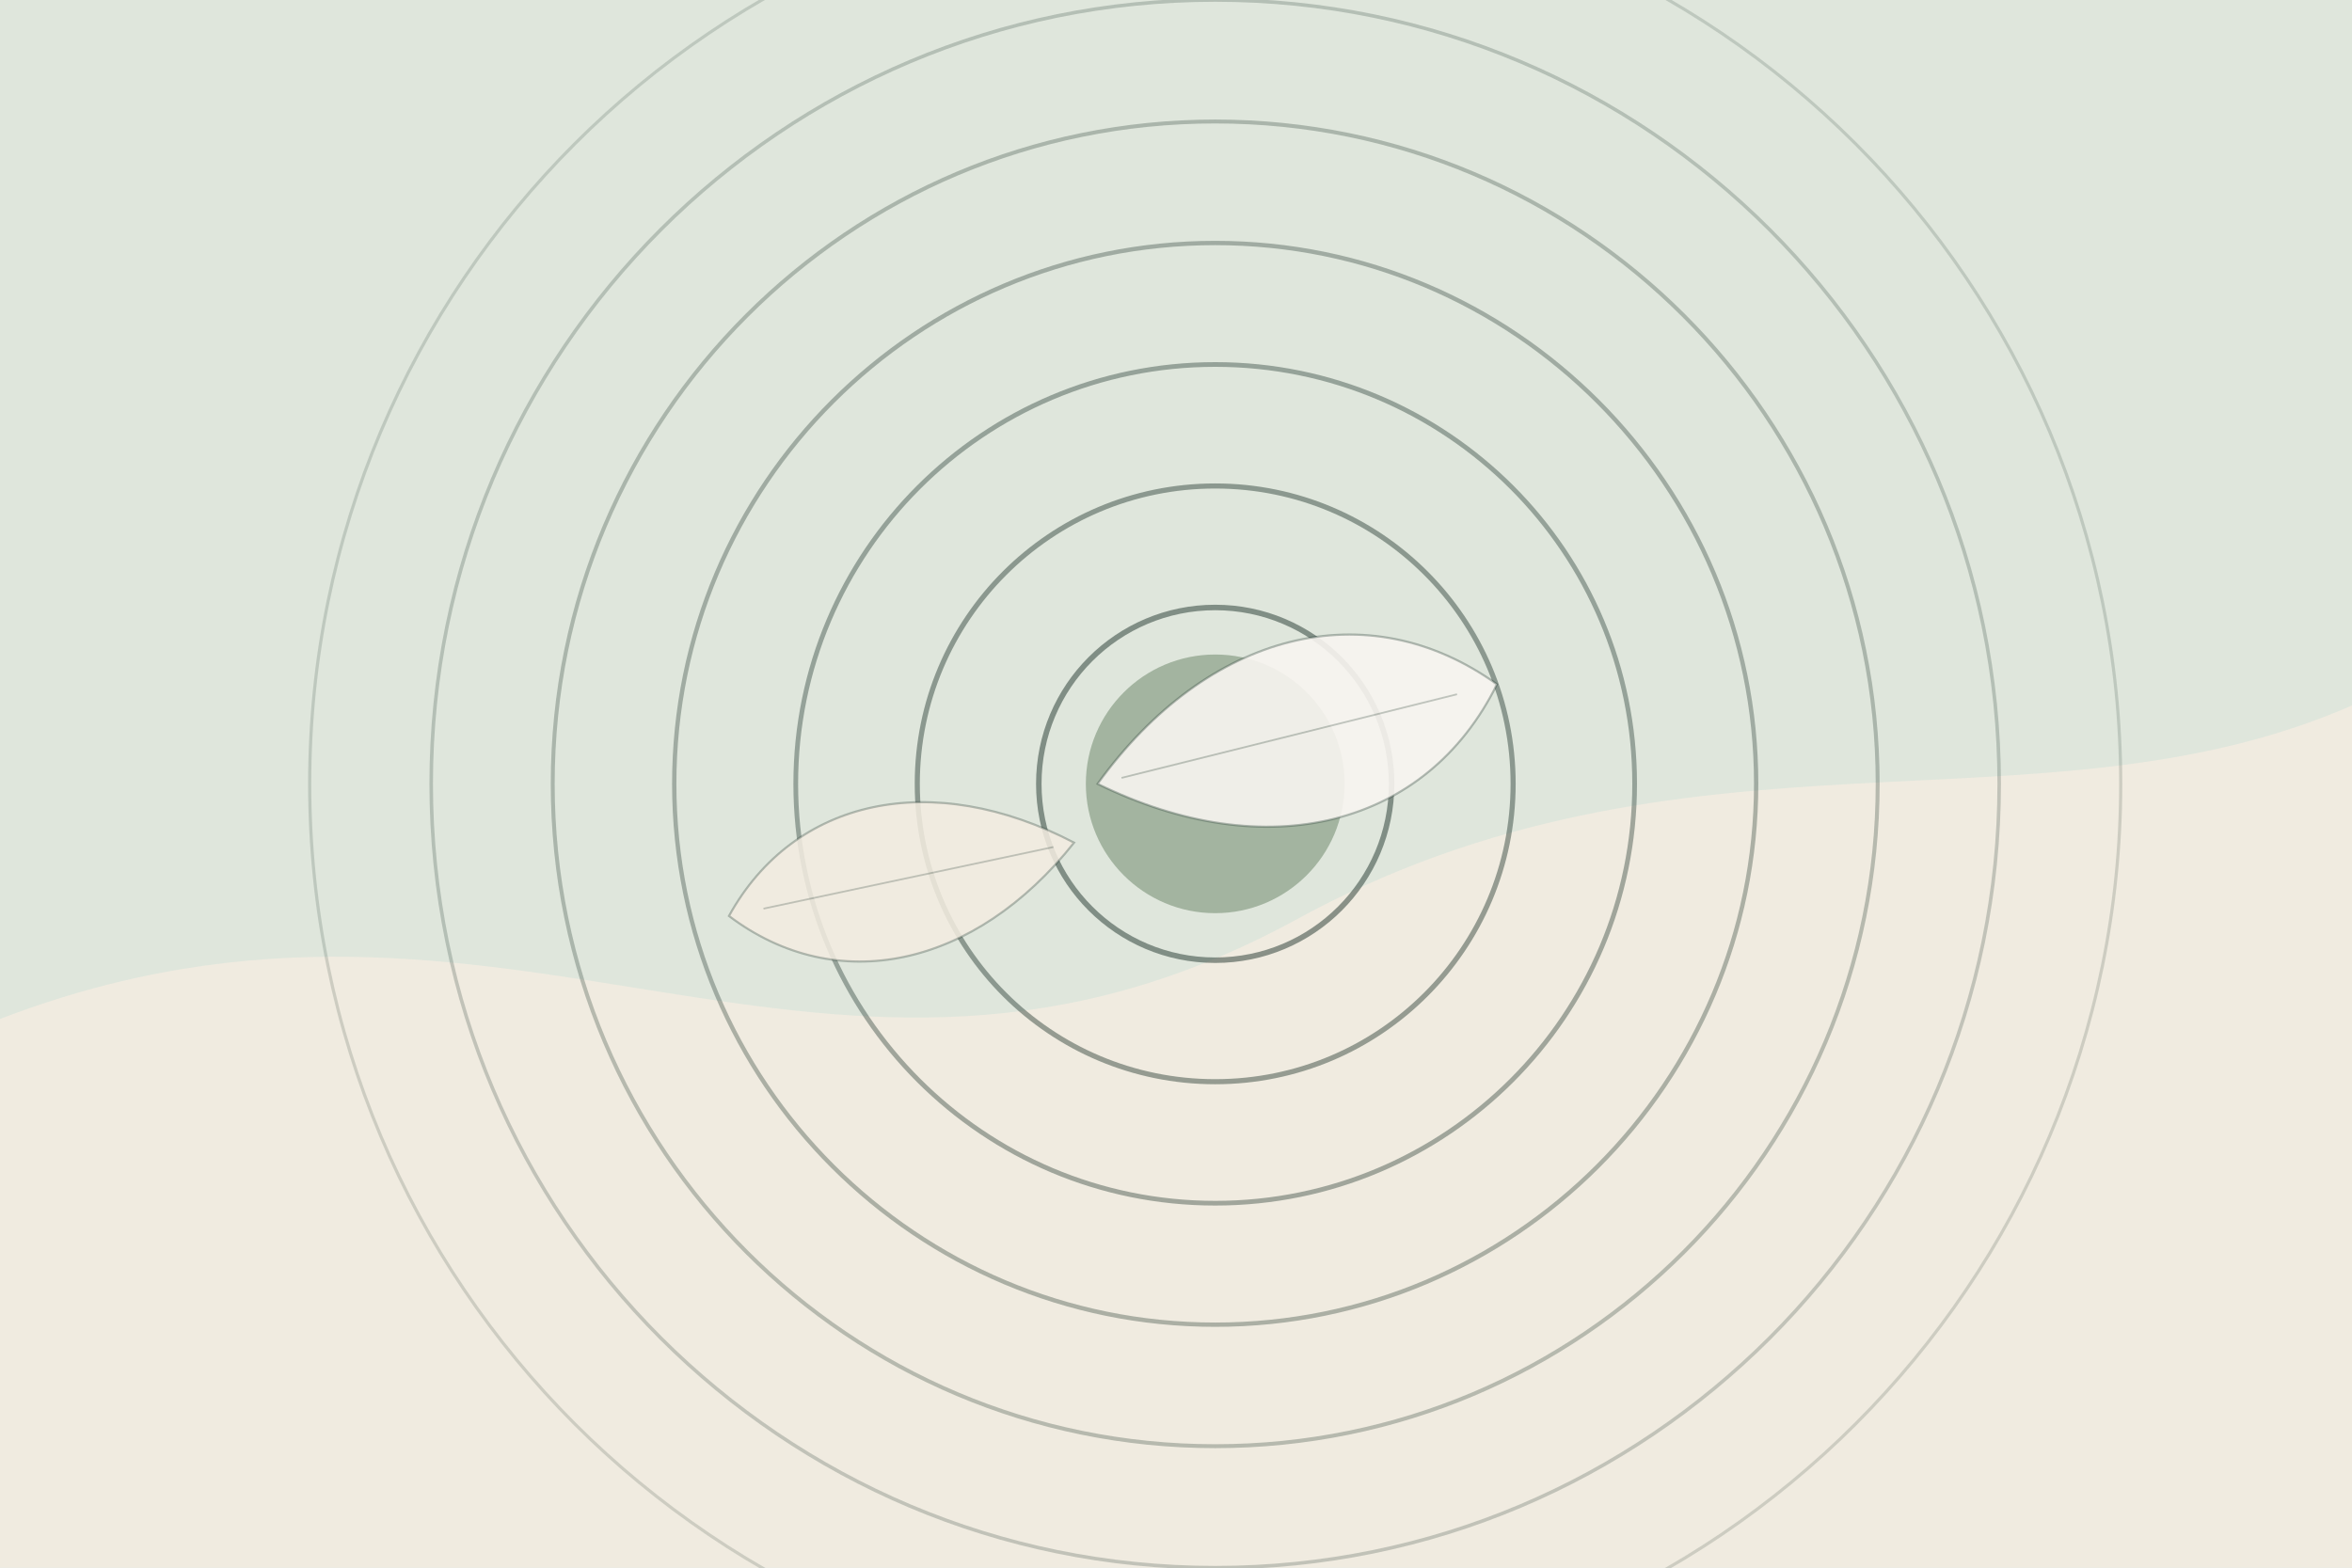
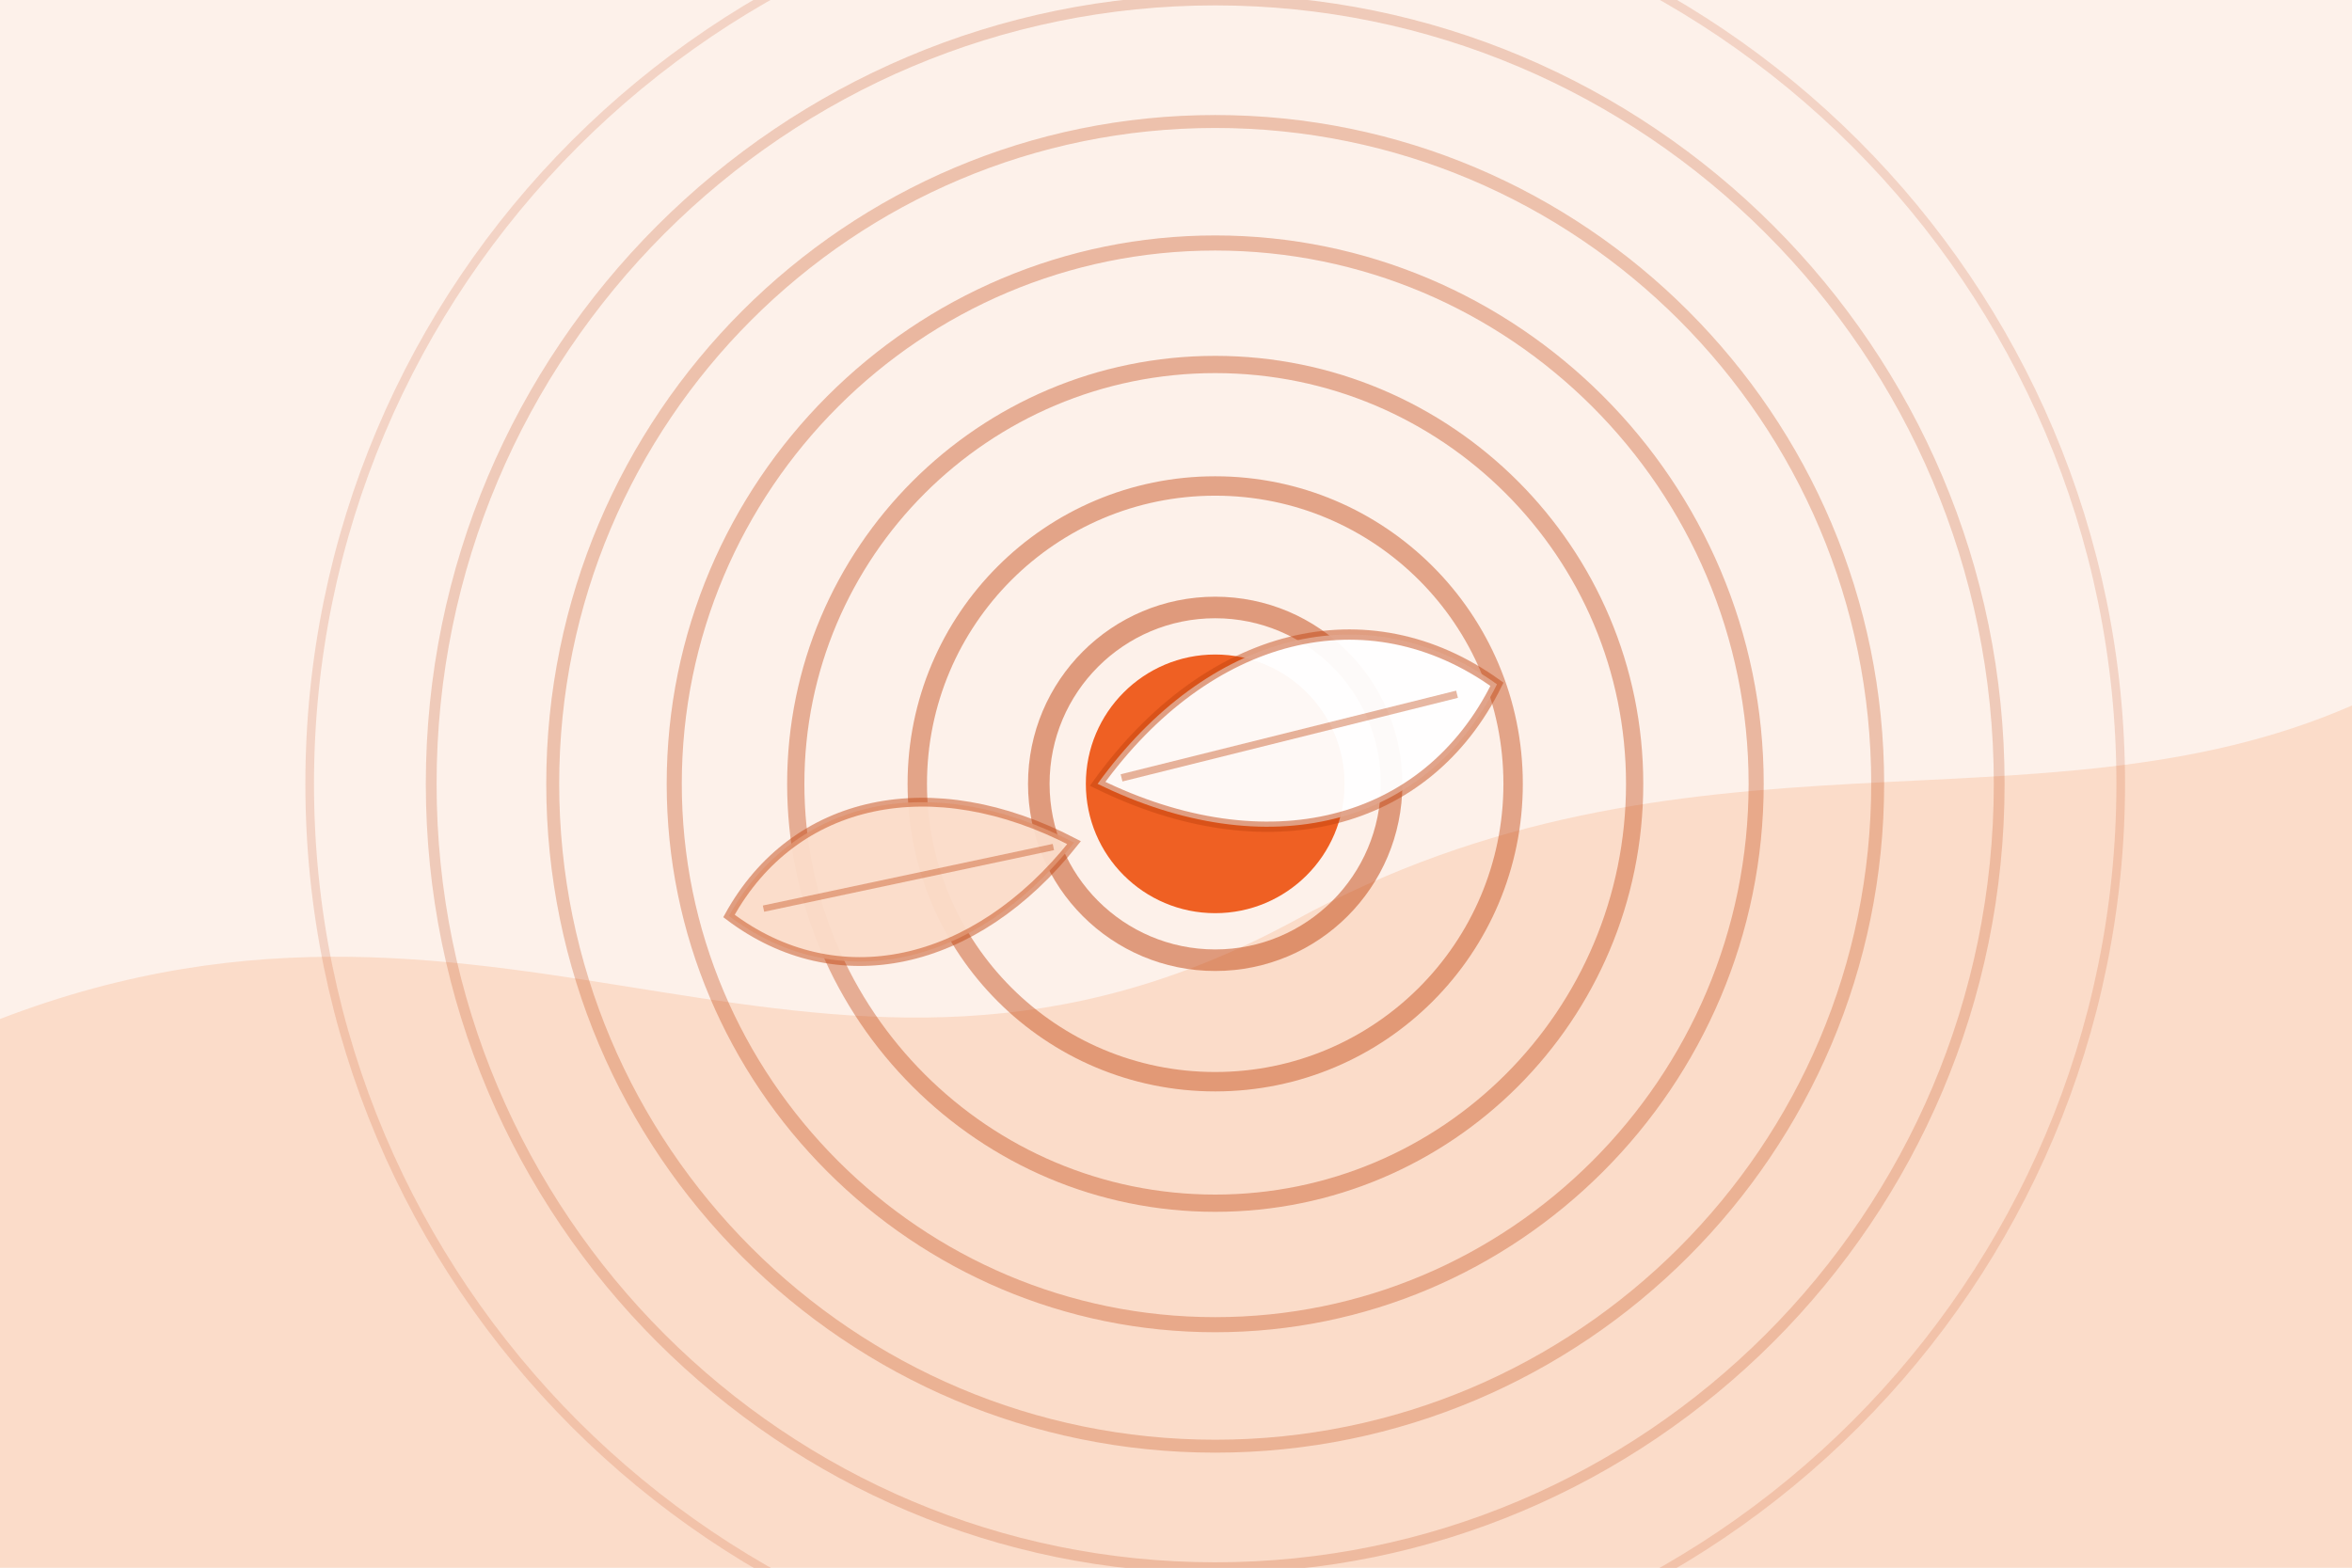
<svg xmlns="http://www.w3.org/2000/svg" viewBox="0 0 1200 800" width="1200" height="800" role="img" aria-label="After training">
-   <rect width="1200" height="800" fill="#DFE6DC" />
-   <path d="M0,520 C260,420 420,600 660,470 C860,360 1040,430 1200,360 L1200,800 L0,800 Z" fill="#F3ECE1" opacity="0.85" />
-   <circle cx="620" cy="400" r="90" fill="none" stroke="#22372E" stroke-opacity="0.5" stroke-width="2.8" />
-   <circle cx="620" cy="400" r="152" fill="none" stroke="#22372E" stroke-opacity="0.445" stroke-width="2.6" />
-   <circle cx="620" cy="400" r="214" fill="none" stroke="#22372E" stroke-opacity="0.39" stroke-width="2.4" />
-   <circle cx="620" cy="400" r="276" fill="none" stroke="#22372E" stroke-opacity="0.335" stroke-width="2.2" />
-   <circle cx="620" cy="400" r="338" fill="none" stroke="#22372E" stroke-opacity="0.28" stroke-width="2" />
-   <circle cx="620" cy="400" r="400" fill="none" stroke="#22372E" stroke-opacity="0.225" stroke-width="1.8" />
-   <circle cx="620" cy="400" r="462" fill="none" stroke="#22372E" stroke-opacity="0.17" stroke-width="1.6" />
-   <circle cx="620" cy="400" r="66" fill="#8FA38C" opacity="0.75" />
-   <g transform="translate(560 400) rotate(-14)" opacity="0.9">
-     <path d="M0,0 C73.5,-62 157.5,-62 210,0 C157.5,62 73.5,62 0,0 Z" fill="#F7F4EF" stroke="#22372E" stroke-width="1.1" stroke-opacity="0.35" />
-     <path d="M12.6,0 L189,0" stroke="#22372E" stroke-width="0.9" stroke-opacity="0.28" fill="none" />
+   <rect width="1200" height="800" fill="#FDF1EA" />
+   <path d="M0,520 C260,420 420,600 660,470 C860,360 1040,430 1200,360 L1200,800 L0,800 Z" fill="#FBDCC9" />
+   <circle cx="620" cy="400" r="90" fill="none" stroke="#C2440E" stroke-opacity="0.5" stroke-width="11" />
+   <circle cx="620" cy="400" r="152" fill="none" stroke="#C2440E" stroke-opacity="0.445" stroke-width="9.9" />
+   <circle cx="620" cy="400" r="214" fill="none" stroke="#C2440E" stroke-opacity="0.39" stroke-width="8.8" />
+   <circle cx="620" cy="400" r="276" fill="none" stroke="#C2440E" stroke-opacity="0.335" stroke-width="7.7" />
+   <circle cx="620" cy="400" r="338" fill="none" stroke="#C2440E" stroke-opacity="0.28" stroke-width="6.6" />
+   <circle cx="620" cy="400" r="400" fill="none" stroke="#C2440E" stroke-opacity="0.225" stroke-width="5.5" />
+   <circle cx="620" cy="400" r="462" fill="none" stroke="#C2440E" stroke-opacity="0.17" stroke-width="4.4" />
+   <circle cx="620" cy="400" r="66" fill="#EF6023" />
+   <g transform="translate(560 400) rotate(-14)" opacity="0.95">
+     <path d="M0,0 C73.5,-62 157.5,-62 210,0 C157.5,62 73.5,62 0,0 Z" fill="#FFFFFF" stroke="#C2440E" stroke-width="5.25" stroke-opacity="0.5" />
+     <path d="M12.6,0 L189,0" stroke="#C2440E" stroke-width="3.78" stroke-opacity="0.4" fill="none" />
  </g>
-   <g transform="translate(548 430) rotate(168)" opacity="0.85">
-     <path d="M0,0 C63,-52 135,-52 180,0 C135,52 63,52 0,0 Z" fill="#F3ECE1" stroke="#22372E" stroke-width="1.1" stroke-opacity="0.35" />
-     <path d="M10.8,0 L162,0" stroke="#22372E" stroke-width="0.9" stroke-opacity="0.28" fill="none" />
+   <g transform="translate(548 430) rotate(168)" opacity="0.95">
+     <path d="M0,0 C63,-52 135,-52 180,0 C135,52 63,52 0,0 Z" fill="#FBDCC9" stroke="#C2440E" stroke-width="4.5" stroke-opacity="0.5" />
+     <path d="M10.8,0 L162,0" stroke="#C2440E" stroke-width="3.24" stroke-opacity="0.4" fill="none" />
  </g>
</svg>
